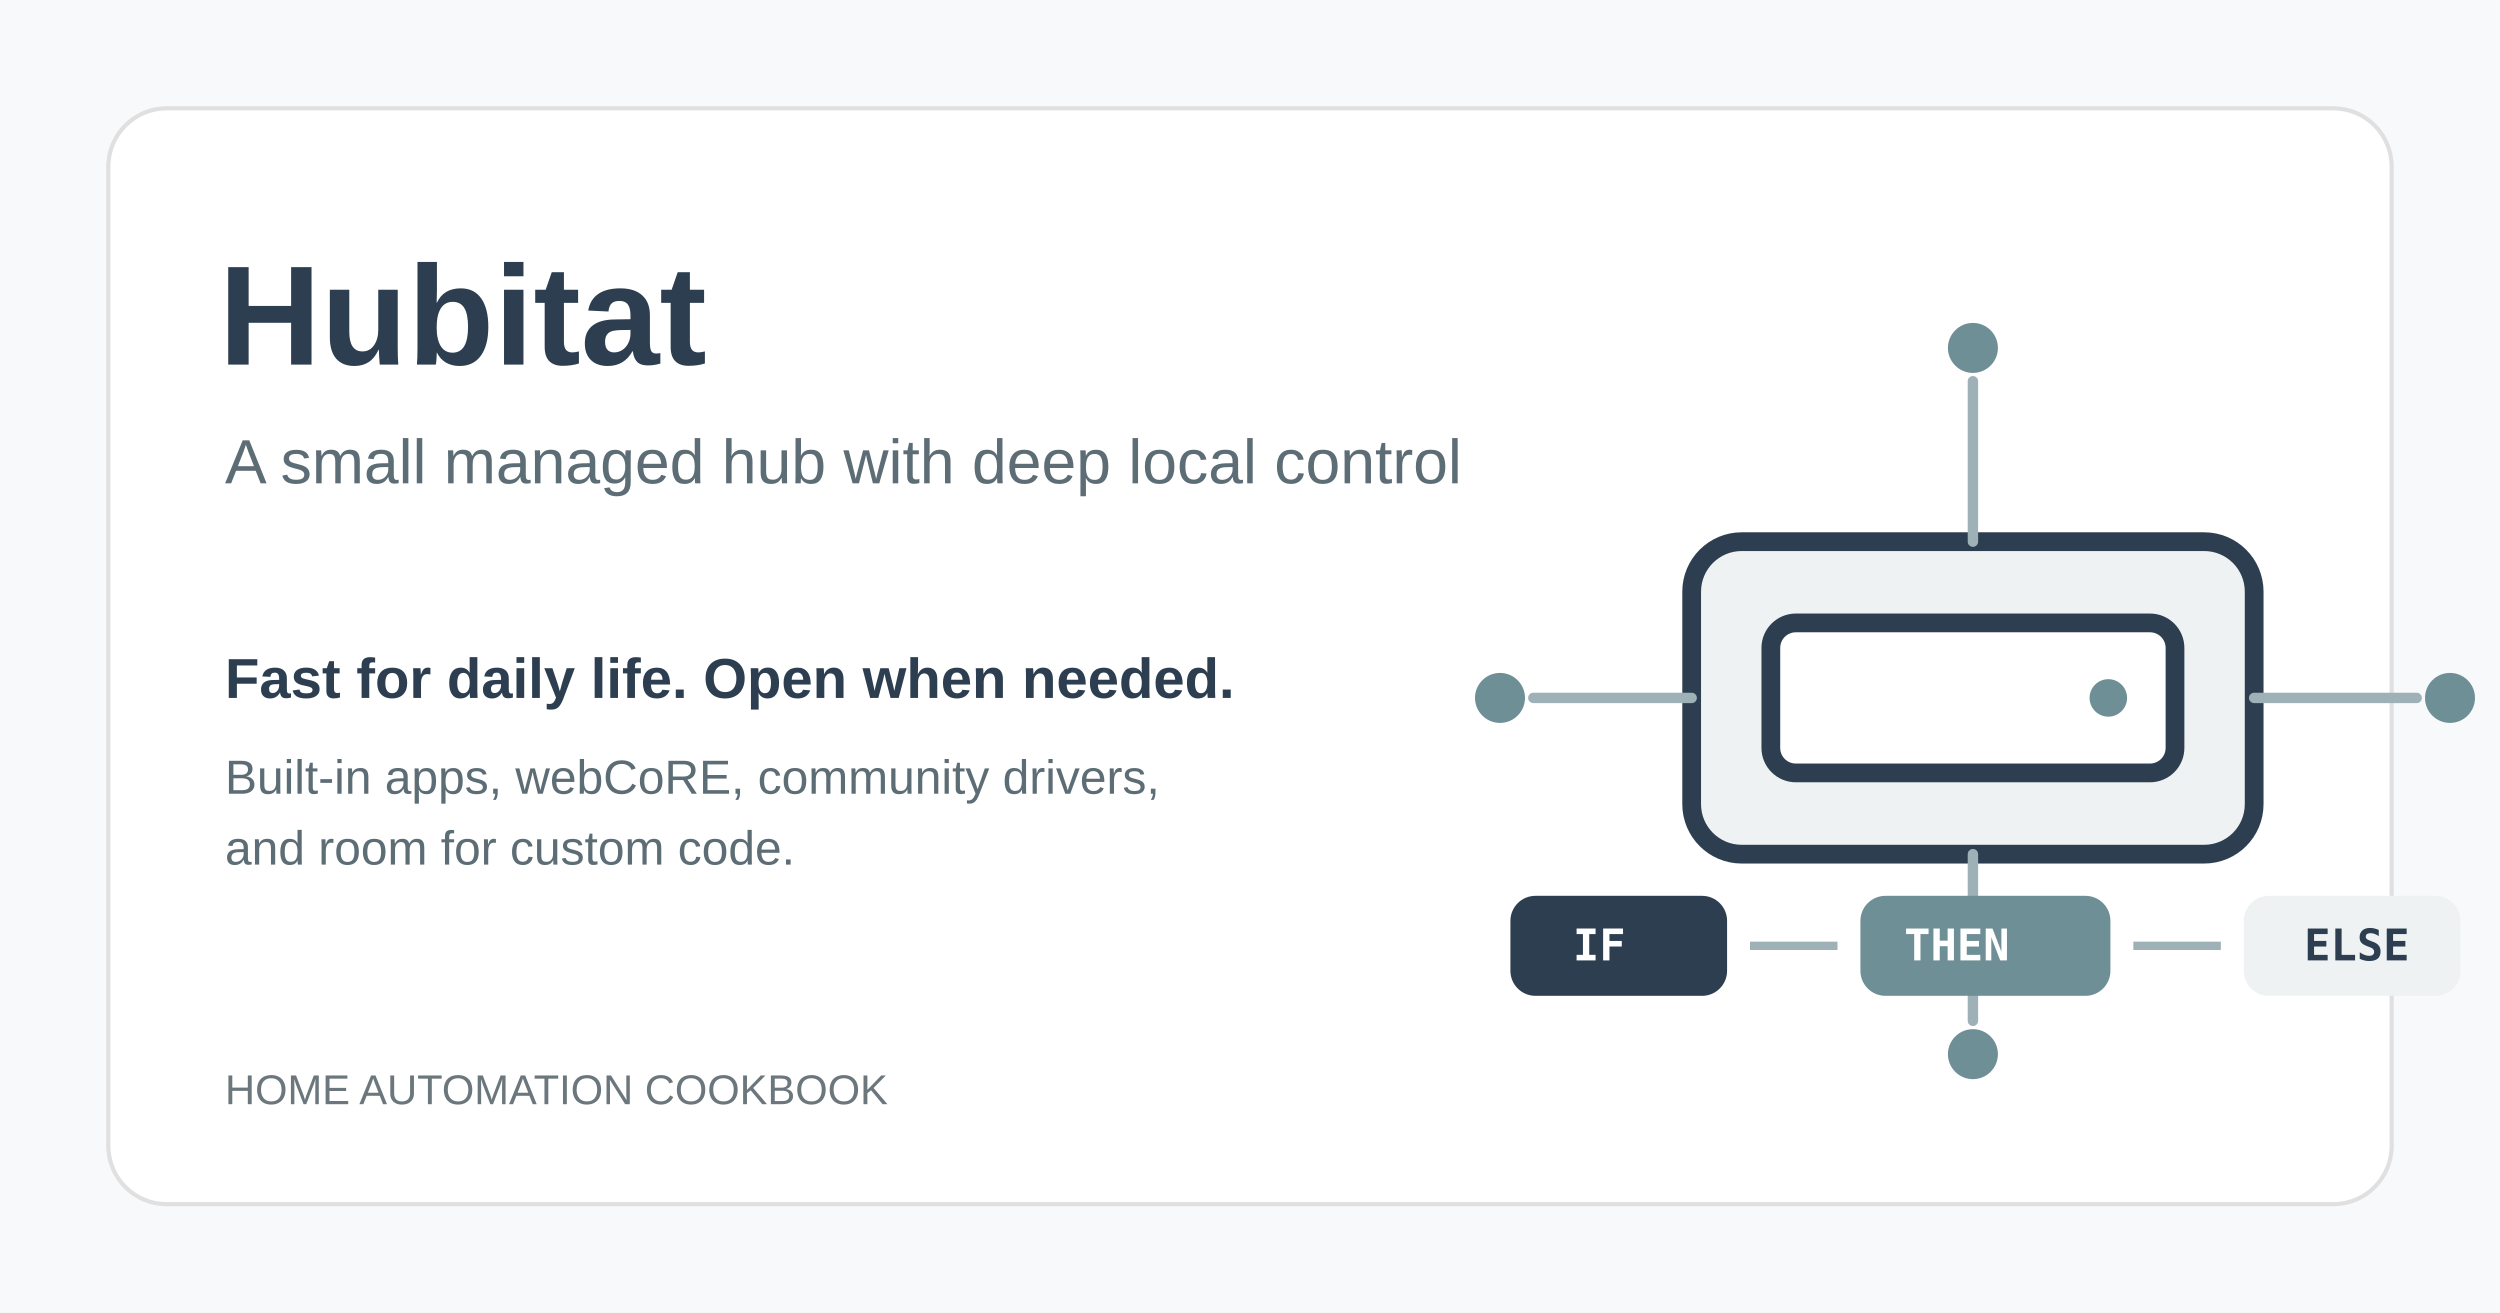
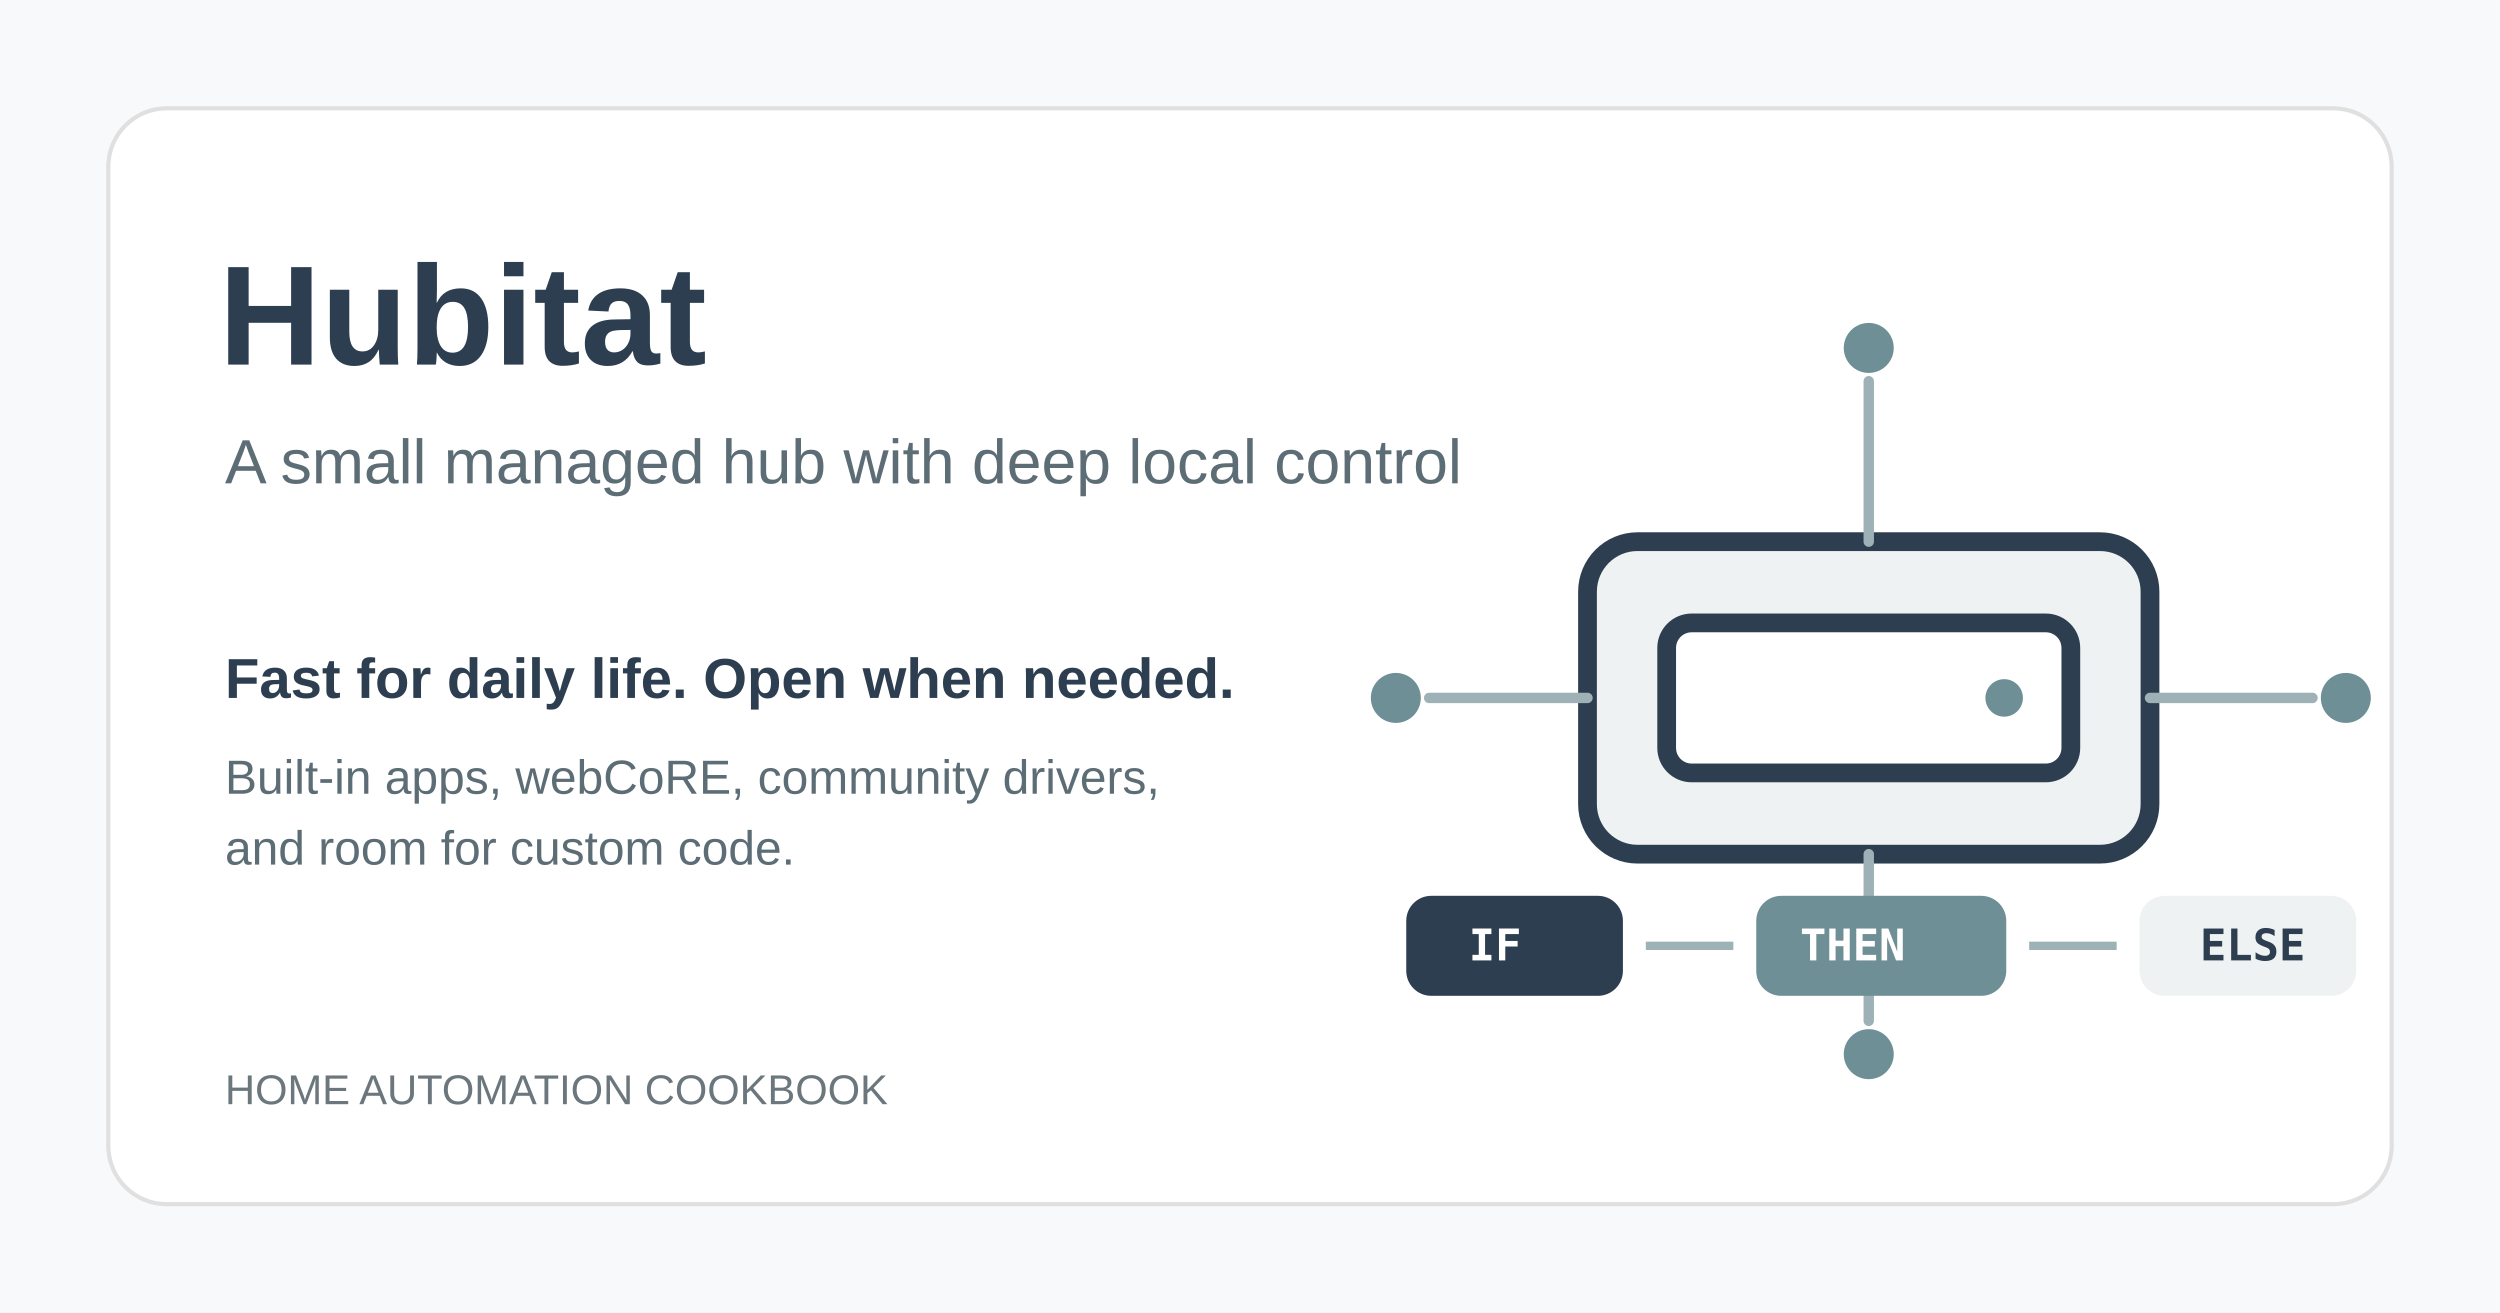
<svg xmlns="http://www.w3.org/2000/svg" width="1200" height="630" viewBox="0 0 1200 630" role="img" aria-labelledby="title desc">
  <style>
-   @media (prefers-color-scheme: dark) {
-     rect[fill="#f8f9fa"] { fill: #14191c; }
-     rect[fill="#ffffff"], path[fill="#ffffff"] { fill: #1d2428; }
-     [fill="#eef2f3"] { fill: #293238; }
-     text[fill="#2c3e50"], circle[fill="#2c3e50"] { fill: #e7edef; }
-     text[fill="#5d6d75"], text[fill="#6b777c"] { fill: #b7c2c6; }
-     [stroke="#2c3e50"] { stroke: #d7e0e3; }
-     [stroke="#9db1b6"] { stroke: #72858c; }
-     [stroke="#e0e0e0"] { stroke: #3d494f; }
-   }
- </style>
+     @media (prefers-color-scheme: dark) {
+       rect[fill="#f8f9fa"] { fill: #14191c; }
+       rect[fill="#ffffff"], path[fill="#ffffff"] { fill: #1d2428; }
+       [fill="#eef2f3"] { fill: #293238; }
+       text[fill="#2c3e50"], circle[fill="#2c3e50"] { fill: #e7edef; }
+       text[fill="#5d6d75"], text[fill="#6b777c"] { fill: #b7c2c6; }
+       [stroke="#2c3e50"] { stroke: #d7e0e3; }
+       [stroke="#9db1b6"] { stroke: #72858c; }
+       [stroke="#e0e0e0"] { stroke: #3d494f; }
+     }
+   </style>
  <rect width="1200" height="630" fill="#f8f9fa" />
  <rect x="52" y="52" width="1096" height="526" rx="28" fill="#ffffff" stroke="#e0e0e0" stroke-width="2" />
  <text x="105" y="175" fill="#2c3e50" font-family="Segoe UI, Arial, sans-serif" font-size="68" font-weight="700">Hubitat</text>
  <text x="108" y="232" fill="#5d6d75" font-family="Segoe UI, Arial, sans-serif" font-size="30">A small managed hub with deep local control</text>
  <text x="108" y="335" fill="#2c3e50" font-family="Segoe UI, Arial, sans-serif" font-size="27" font-weight="600">Fast for daily life. Open when needed.</text>
  <text x="108" y="381" fill="#5d6d75" font-family="Segoe UI, Arial, sans-serif" font-size="23">Built-in apps, webCoRE, community drivers,</text>
  <text x="108" y="415" fill="#5d6d75" font-family="Segoe UI, Arial, sans-serif" font-size="23">and room for custom code.</text>
-   <g transform="translate(730 115)" fill="none" stroke="#2c3e50" stroke-width="9" stroke-linecap="round" stroke-linejoin="round">
+   <g transform="translate(680 115)" fill="none" stroke="#2c3e50" stroke-width="9" stroke-linecap="round" stroke-linejoin="round">
    <rect x="82" y="145" width="270" height="150" rx="24" fill="#eef2f3" />
    <rect x="120" y="184" width="194" height="72" rx="12" fill="#ffffff" />
    <circle cx="282" cy="220" r="9" fill="#6f8f96" stroke="none" />
    <path d="M217 145V68M82 220H6M352 220h78M217 295v80" stroke="#9db1b6" stroke-width="5" />
    <circle cx="217" cy="52" r="12" fill="#6f8f96" stroke="none" />
    <circle cx="-10" cy="220" r="12" fill="#6f8f96" stroke="none" />
    <circle cx="446" cy="220" r="12" fill="#6f8f96" stroke="none" />
    <circle cx="217" cy="391" r="12" fill="#6f8f96" stroke="none" />
  </g>
-   <g transform="translate(725 430)" font-family="Consolas, monospace" font-size="21" font-weight="700">
+   <g transform="translate(675 430)" font-family="Consolas, monospace" font-size="21" font-weight="700">
    <rect width="104" height="48" rx="12" fill="#2c3e50" />
    <text x="30" y="31" fill="#ffffff">IF</text>
    <path d="M115 24h42" stroke="#9db1b6" stroke-width="4" />
    <rect x="168" width="120" height="48" rx="12" fill="#6f8f96" />
    <text x="189" y="31" fill="#ffffff">THEN</text>
    <path d="M299 24h42" stroke="#9db1b6" stroke-width="4" />
    <rect x="352" width="104" height="48" rx="12" fill="#eef2f3" />
    <text x="381" y="31" fill="#2c3e50">ELSE</text>
  </g>
  <text x="108" y="530" fill="#6b777c" font-family="Segoe UI, Arial, sans-serif" font-size="20">HOME AUTOMATION COOKBOOK</text>
</svg>
